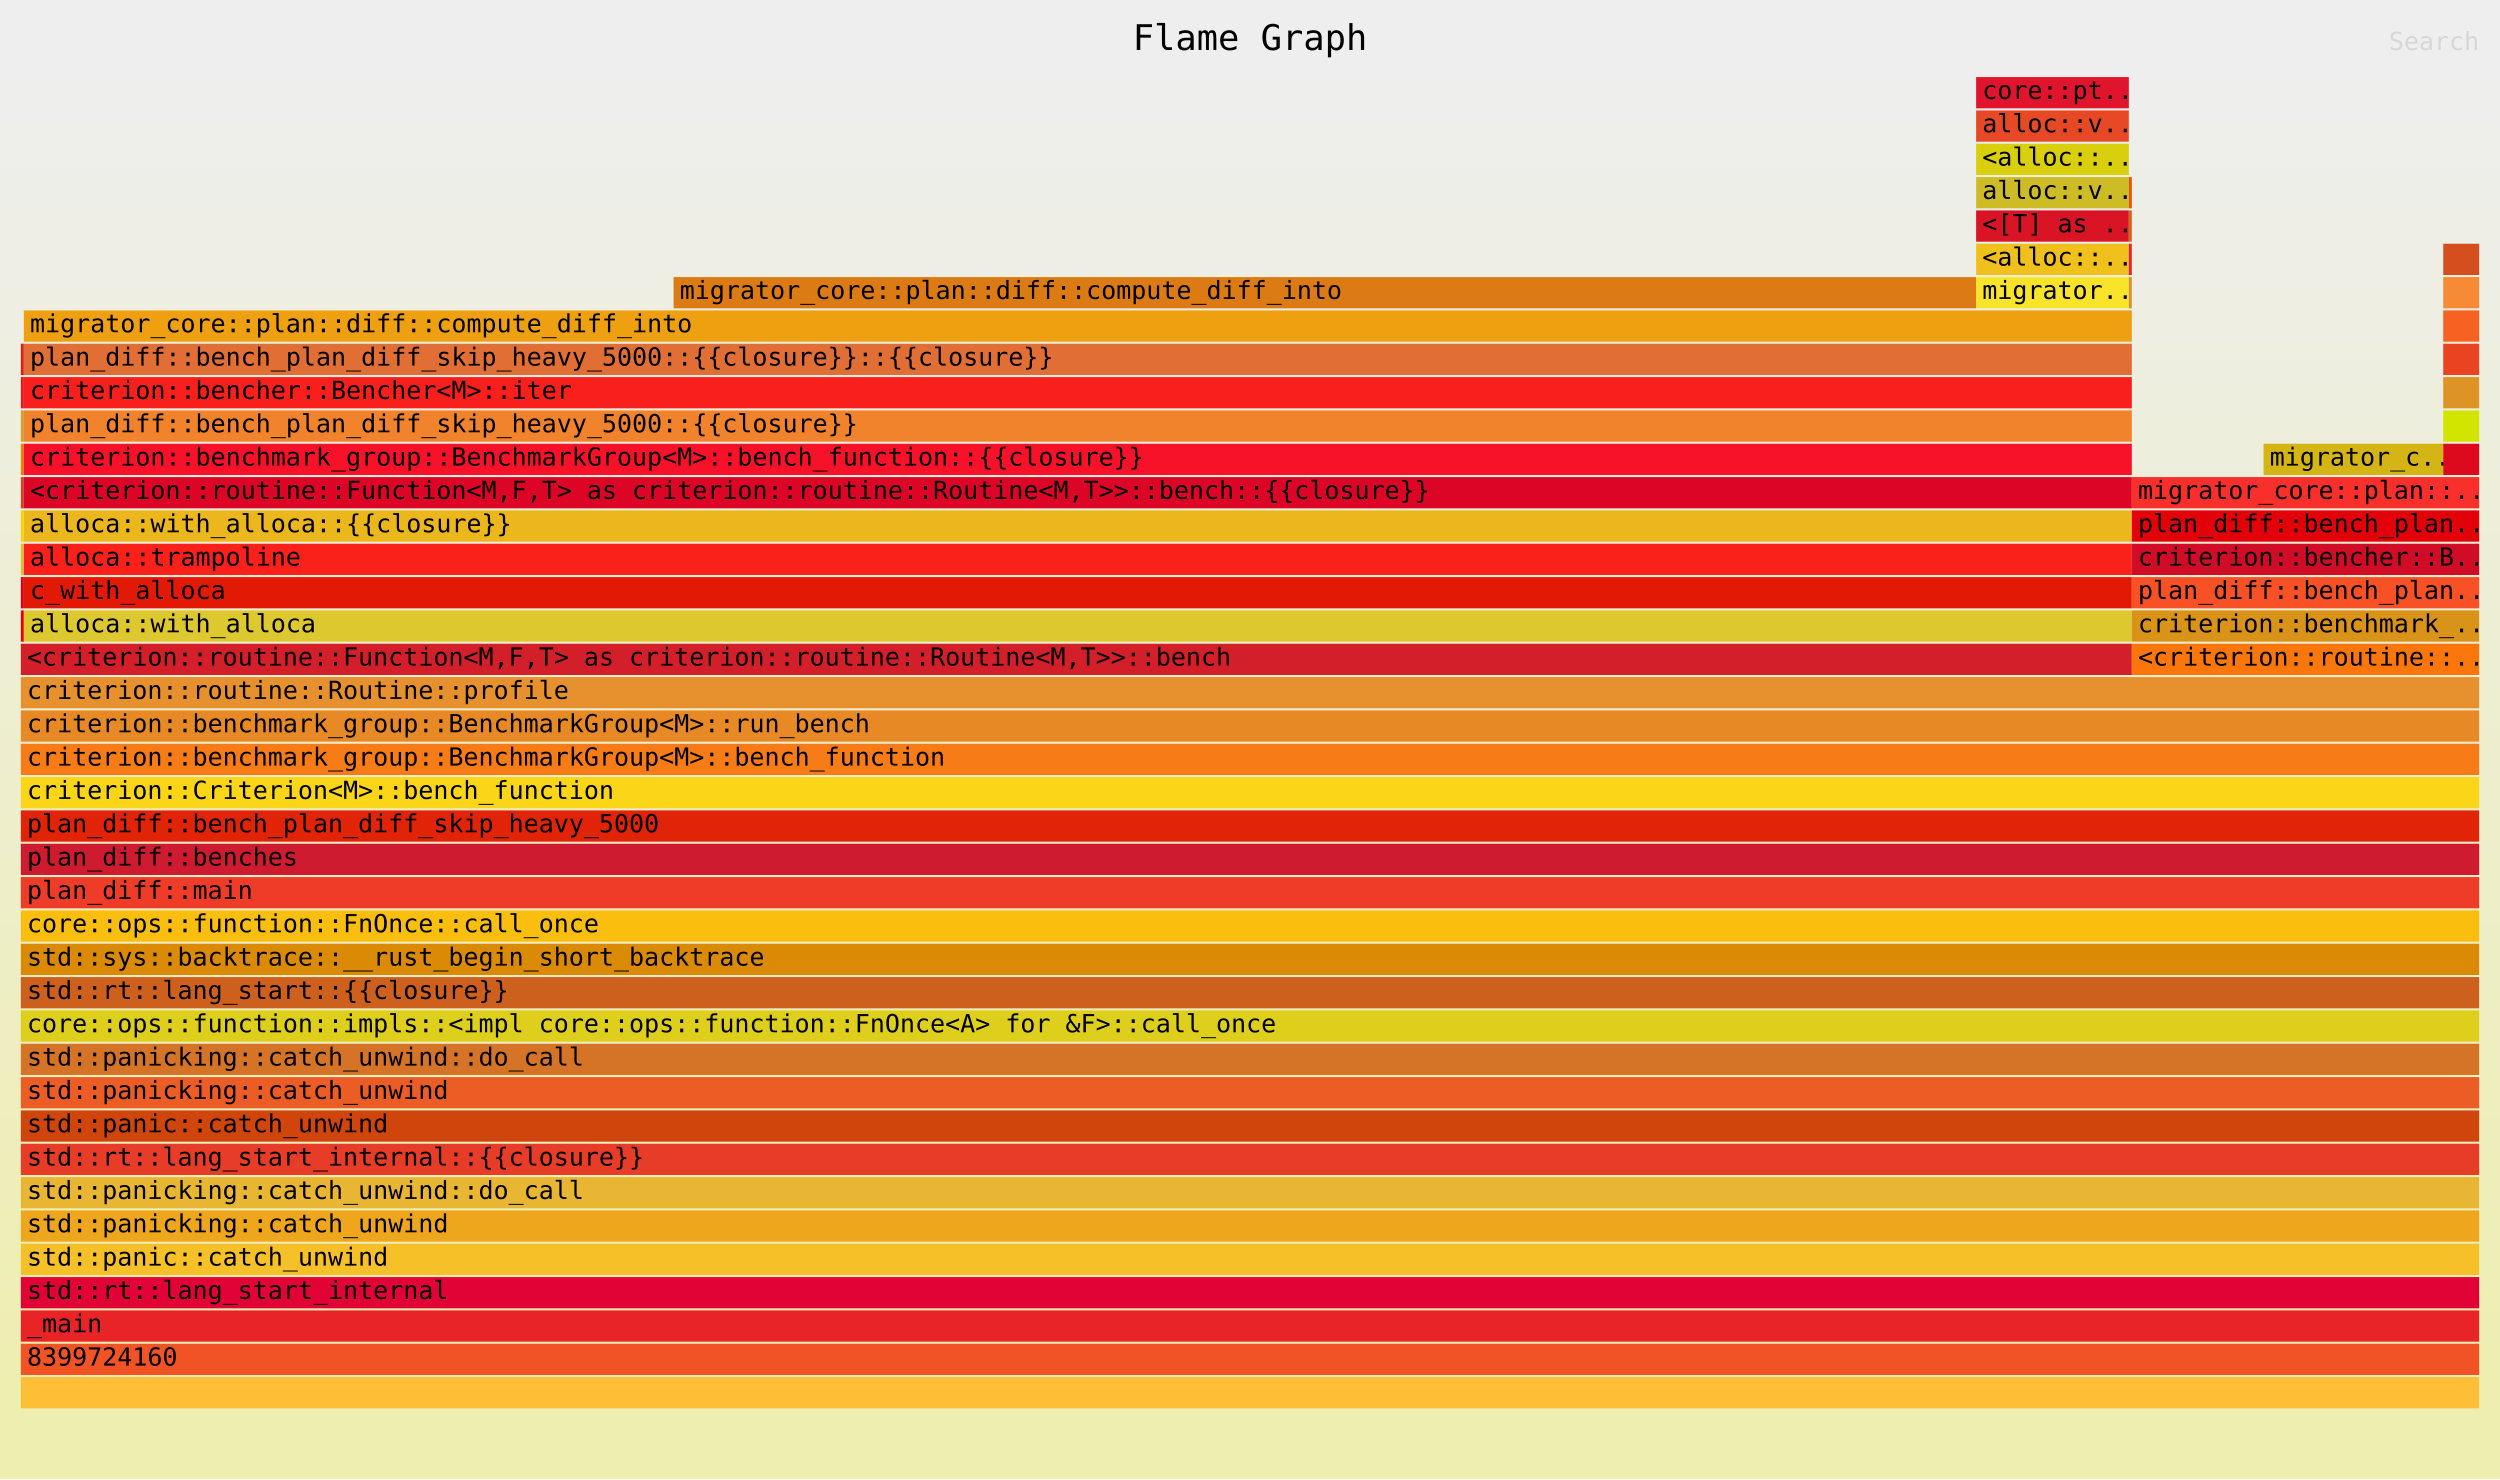
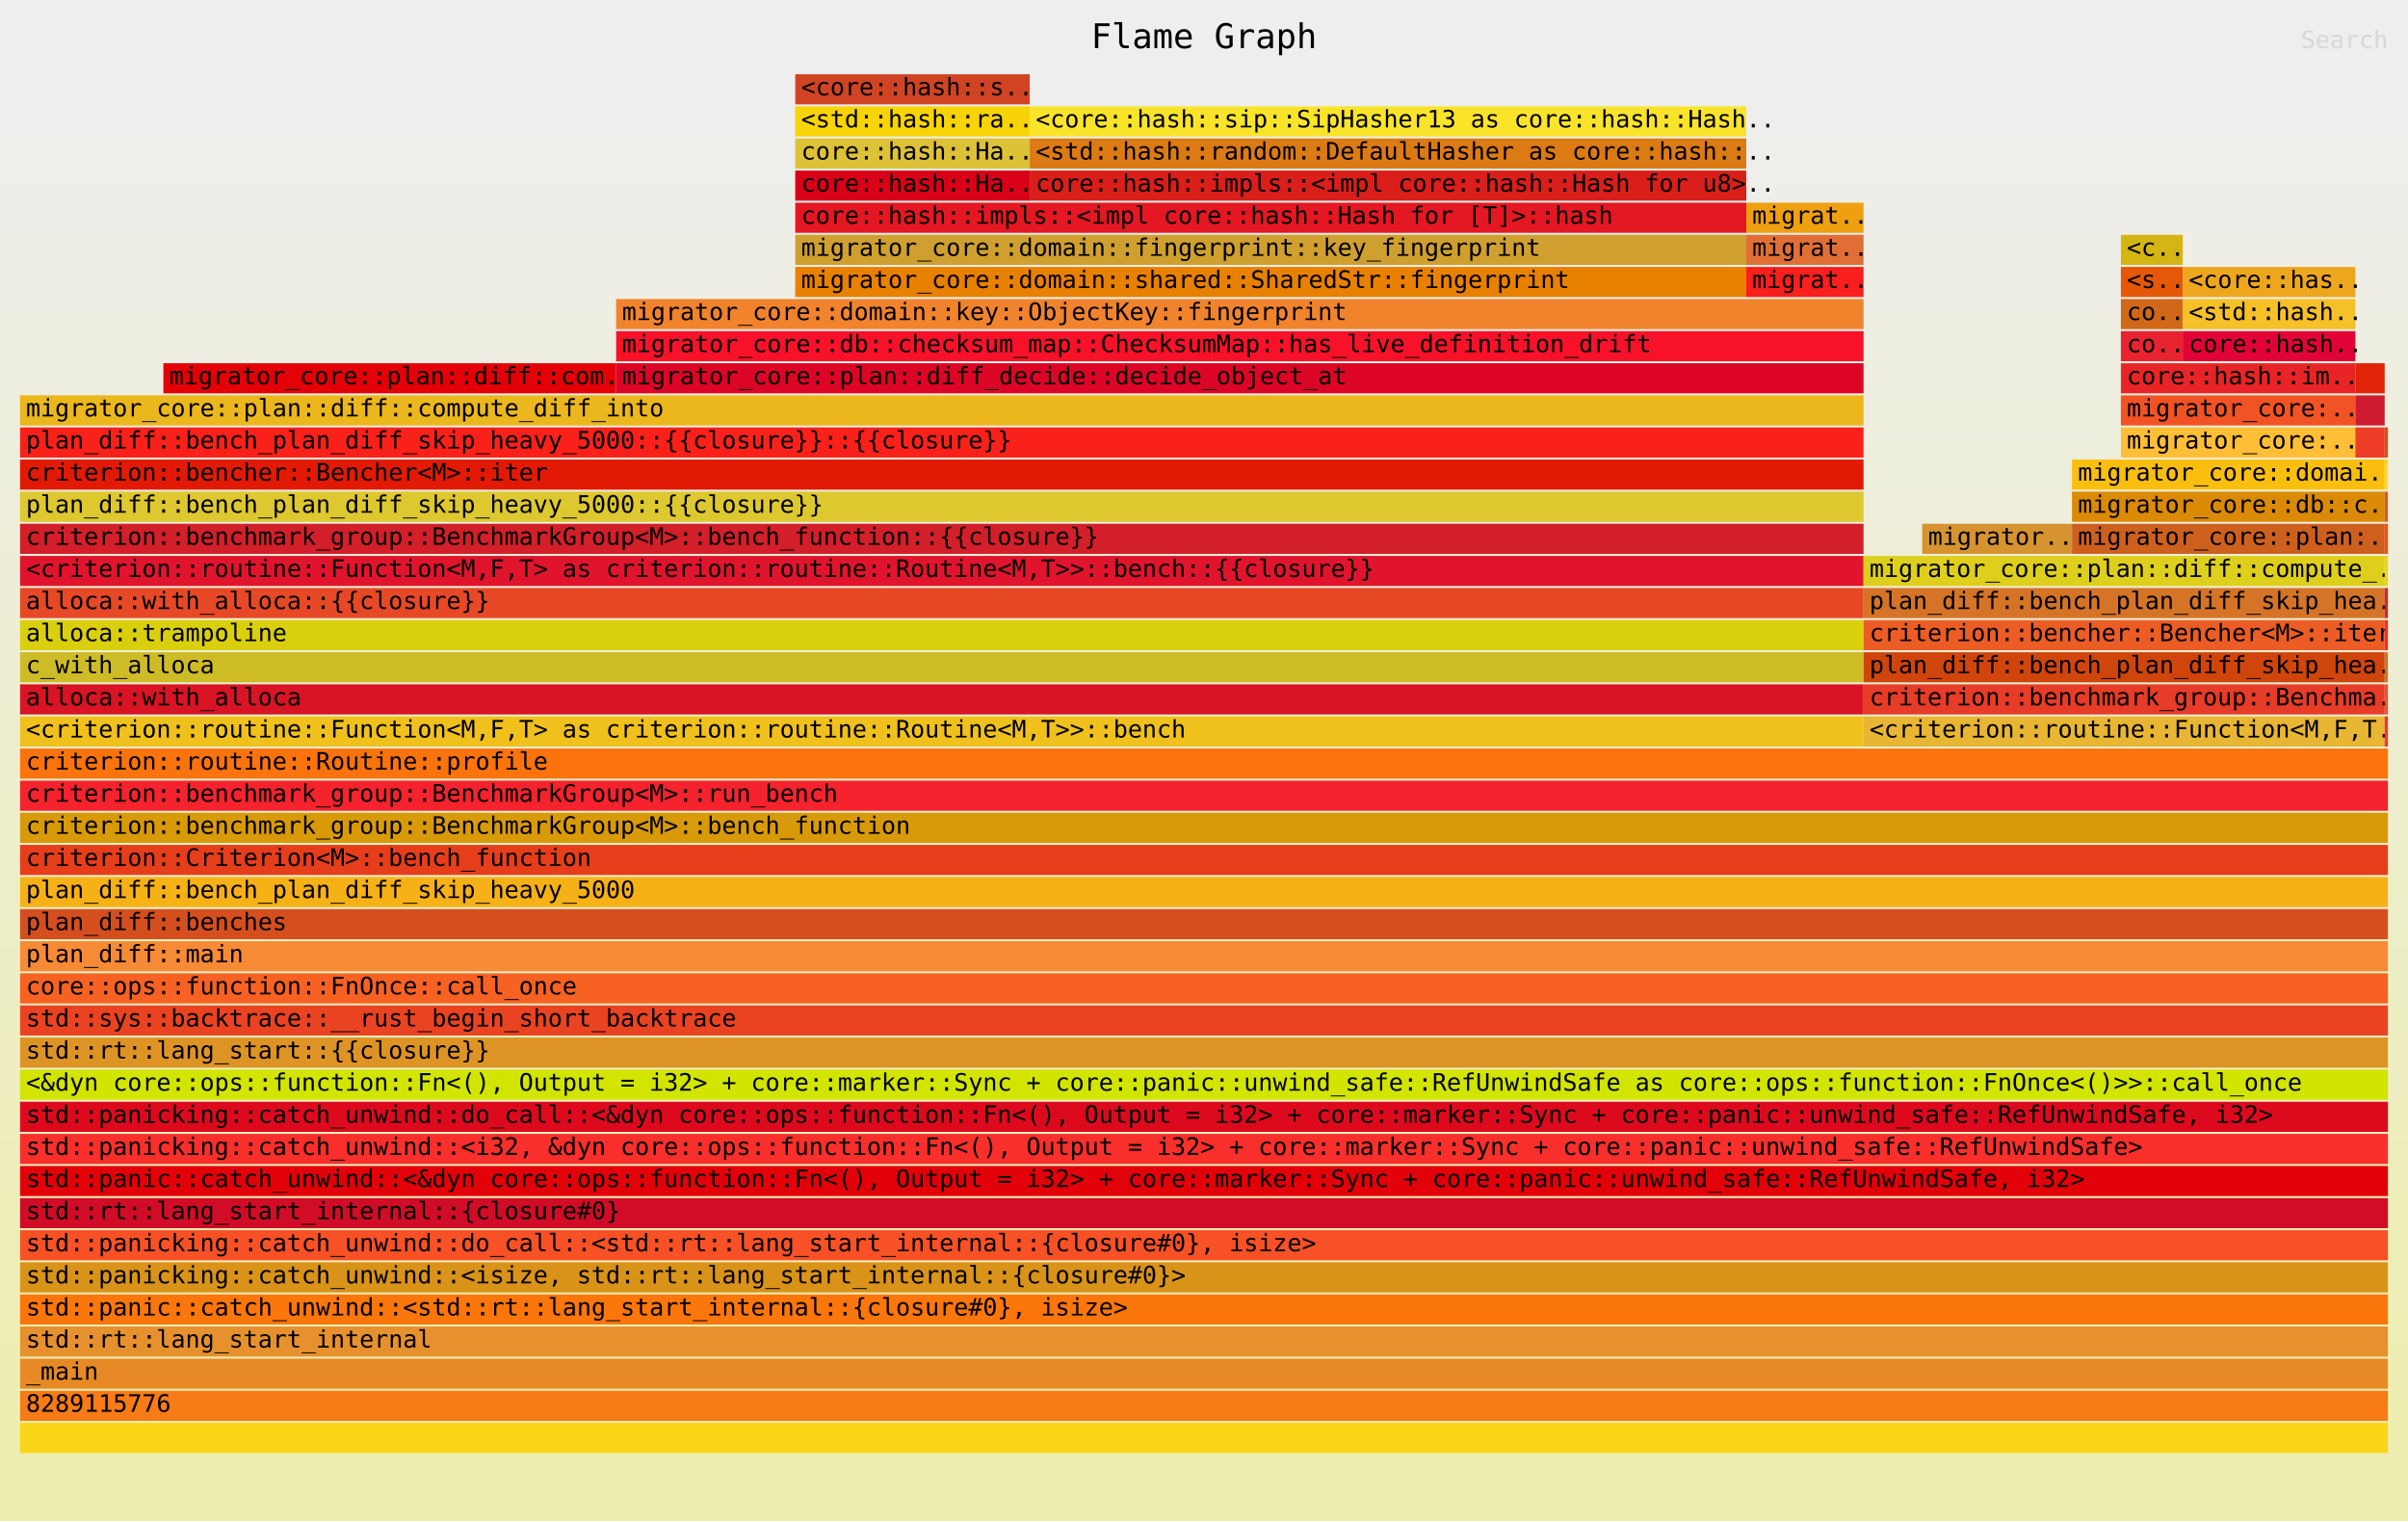
- <svg xmlns="http://www.w3.org/2000/svg" xmlns:ns1="http://github.com/jonhoo/inferno" version="1.1" width="1200" height="710" viewBox="0 0 1200 710">
+ <svg xmlns="http://www.w3.org/2000/svg" xmlns:ns1="http://github.com/jonhoo/inferno" version="1.1" width="1200" height="758" viewBox="0 0 1200 758">
  <defs>
    <linearGradient id="background" y1="0" y2="1" x1="0" x2="0">
      <stop stop-color="#eeeeee" offset="5%" />
      <stop stop-color="#eeeeb0" offset="95%" />
    </linearGradient>
  </defs>
  <style type="text/css">
text { font-family:monospace; font-size:12px }
#title { text-anchor:middle; font-size:17px; }
#matched { text-anchor:end; }
#search { text-anchor:end; opacity:0.1; cursor:pointer; }
#search:hover, #search.show { opacity:1; }
#subtitle { text-anchor:middle; font-color:rgb(160,160,160); }
#unzoom { cursor:pointer; }
#frames &gt; *:hover { stroke:black; stroke-width:0.5; cursor:pointer; }
.hide { display:none; }
.parent { opacity:0.5; }
</style>
-   <rect x="0" y="0" width="100%" height="710" fill="url(#background)" />
+   <rect x="0" y="0" width="100%" height="758" fill="url(#background)" />
  <text id="title" fill="rgb(0,0,0)" x="50%" y="24.00">Flame Graph</text>
-   <text id="details" fill="rgb(0,0,0)" x="10" y="693.00"> </text>
+   <text id="details" fill="rgb(0,0,0)" x="10" y="741.00"> </text>
  <text id="unzoom" class="hide" fill="rgb(0,0,0)" x="10" y="24.00">Reset Zoom</text>
  <text id="search" fill="rgb(0,0,0)" x="1190" y="24.00">Search</text>
-   <text id="matched" fill="rgb(0,0,0)" x="1190" y="693.00"> </text>
-   <svg id="frames" x="10" width="1180" total_samples="821">
-     <g>
-       <rect x="0%" y="293" width="0.122%" height="15" fill="rgb(227,0,7)" ns1:x="0" ns1:w="1" />
-       <text x="0.25%" y="303.50" />
-     </g>
-     <g>
-       <rect x="0%" y="277" width="0.122%" height="15" fill="rgb(217,0,24)" ns1:x="0" ns1:w="1" />
-       <text x="0.25%" y="287.50" />
-     </g>
-     <g>
-       <rect x="0%" y="261" width="0.122%" height="15" fill="rgb(221,193,54)" ns1:x="0" ns1:w="1" />
-       <text x="0.25%" y="271.50" />
-     </g>
-     <g>
-       <rect x="0%" y="245" width="0.122%" height="15" fill="rgb(248,212,6)" ns1:x="0" ns1:w="1" />
-       <text x="0.25%" y="255.50" />
-     </g>
-     <g>
-       <rect x="0%" y="229" width="0.122%" height="15" fill="rgb(208,68,35)" ns1:x="0" ns1:w="1" />
-       <text x="0.25%" y="239.50" />
-     </g>
-     <g>
-       <rect x="0%" y="213" width="0.122%" height="15" fill="rgb(232,128,0)" ns1:x="0" ns1:w="1" />
-       <text x="0.25%" y="223.50" />
-     </g>
-     <g>
-       <rect x="0%" y="197" width="0.122%" height="15" fill="rgb(207,160,47)" ns1:x="0" ns1:w="1" />
-       <text x="0.25%" y="207.50" />
-     </g>
-     <g>
-       <rect x="0%" y="181" width="0.122%" height="15" fill="rgb(228,23,34)" ns1:x="0" ns1:w="1" />
-       <text x="0.25%" y="191.50" />
-     </g>
-     <g>
-       <rect x="0%" y="165" width="0.122%" height="15" fill="rgb(218,30,26)" ns1:x="0" ns1:w="1" />
-       <text x="0.25%" y="175.50" />
-     </g>
-     <g>
-       <rect x="26.553%" y="133" width="52.984%" height="15" fill="rgb(220,122,19)" ns1:x="218" ns1:w="435" />
-       <text x="26.803%" y="143.50">migrator_core::plan::diff::compute_diff_into</text>
-     </g>
-     <g>
-       <rect x="79.537%" y="133" width="6.212%" height="15" fill="rgb(250,228,42)" ns1:x="653" ns1:w="51" />
-       <text x="79.787%" y="143.50">migrator..</text>
-     </g>
-     <g>
-       <rect x="79.537%" y="117" width="6.212%" height="15" fill="rgb(240,193,28)" ns1:x="653" ns1:w="51" />
-       <text x="79.787%" y="127.50">&lt;alloc::..</text>
-     </g>
-     <g>
-       <rect x="79.537%" y="101" width="6.212%" height="15" fill="rgb(216,20,37)" ns1:x="653" ns1:w="51" />
-       <text x="79.787%" y="111.50">&lt;[T] as ..</text>
-     </g>
-     <g>
-       <rect x="79.537%" y="85" width="6.212%" height="15" fill="rgb(206,188,39)" ns1:x="653" ns1:w="51" />
-       <text x="79.787%" y="95.50">alloc::v..</text>
-     </g>
-     <g>
-       <rect x="79.537%" y="69" width="6.212%" height="15" fill="rgb(217,207,13)" ns1:x="653" ns1:w="51" />
-       <text x="79.787%" y="79.50">&lt;alloc::..</text>
-     </g>
-     <g>
-       <rect x="79.537%" y="53" width="6.212%" height="15" fill="rgb(231,73,38)" ns1:x="653" ns1:w="51" />
-       <text x="79.787%" y="63.50">alloc::v..</text>
-     </g>
-     <g>
-       <rect x="79.537%" y="37" width="6.212%" height="15" fill="rgb(225,20,46)" ns1:x="653" ns1:w="51" />
-       <text x="79.787%" y="47.50">core::pt..</text>
-     </g>
-     <g>
-       <rect x="0%" y="309" width="85.871%" height="15" fill="rgb(210,31,41)" ns1:x="0" ns1:w="705" />
-       <text x="0.25%" y="319.50">&lt;criterion::routine::Function&lt;M,F,T&gt; as criterion::routine::Routine&lt;M,T&gt;&gt;::bench</text>
-     </g>
-     <g>
-       <rect x="0.122%" y="293" width="85.749%" height="15" fill="rgb(221,200,47)" ns1:x="1" ns1:w="704" />
-       <text x="0.372%" y="303.50">alloca::with_alloca</text>
-     </g>
-     <g>
-       <rect x="0.122%" y="277" width="85.749%" height="15" fill="rgb(226,26,5)" ns1:x="1" ns1:w="704" />
-       <text x="0.372%" y="287.50">c_with_alloca</text>
-     </g>
-     <g>
-       <rect x="0.122%" y="261" width="85.749%" height="15" fill="rgb(249,33,26)" ns1:x="1" ns1:w="704" />
-       <text x="0.372%" y="271.50">alloca::trampoline</text>
-     </g>
-     <g>
-       <rect x="0.122%" y="245" width="85.749%" height="15" fill="rgb(235,183,28)" ns1:x="1" ns1:w="704" />
-       <text x="0.372%" y="255.50">alloca::with_alloca::{{closure}}</text>
-     </g>
-     <g>
-       <rect x="0.122%" y="229" width="85.749%" height="15" fill="rgb(221,5,38)" ns1:x="1" ns1:w="704" />
-       <text x="0.372%" y="239.50">&lt;criterion::routine::Function&lt;M,F,T&gt; as criterion::routine::Routine&lt;M,T&gt;&gt;::bench::{{closure}}</text>
-     </g>
-     <g>
-       <rect x="0.122%" y="213" width="85.749%" height="15" fill="rgb(247,18,42)" ns1:x="1" ns1:w="704" />
-       <text x="0.372%" y="223.50">criterion::benchmark_group::BenchmarkGroup&lt;M&gt;::bench_function::{{closure}}</text>
-     </g>
-     <g>
-       <rect x="0.122%" y="197" width="85.749%" height="15" fill="rgb(241,131,45)" ns1:x="1" ns1:w="704" />
-       <text x="0.372%" y="207.50">plan_diff::bench_plan_diff_skip_heavy_5000::{{closure}}</text>
-     </g>
-     <g>
-       <rect x="0.122%" y="181" width="85.749%" height="15" fill="rgb(249,31,29)" ns1:x="1" ns1:w="704" />
-       <text x="0.372%" y="191.50">criterion::bencher::Bencher&lt;M&gt;::iter</text>
-     </g>
-     <g>
-       <rect x="0.122%" y="165" width="85.749%" height="15" fill="rgb(225,111,53)" ns1:x="1" ns1:w="704" />
-       <text x="0.372%" y="175.50">plan_diff::bench_plan_diff_skip_heavy_5000::{{closure}}::{{closure}}</text>
-     </g>
-     <g>
-       <rect x="0.122%" y="149" width="85.749%" height="15" fill="rgb(238,160,17)" ns1:x="1" ns1:w="704" />
-       <text x="0.372%" y="159.50">migrator_core::plan::diff::compute_diff_into</text>
-     </g>
-     <g>
-       <rect x="85.749%" y="133" width="0.122%" height="15" fill="rgb(214,148,48)" ns1:x="704" ns1:w="1" />
-       <text x="85.999%" y="143.50" />
-     </g>
-     <g>
-       <rect x="85.749%" y="117" width="0.122%" height="15" fill="rgb(232,36,49)" ns1:x="704" ns1:w="1" />
-       <text x="85.999%" y="127.50" />
-     </g>
-     <g>
-       <rect x="85.749%" y="101" width="0.122%" height="15" fill="rgb(209,103,24)" ns1:x="704" ns1:w="1" />
-       <text x="85.999%" y="111.50" />
-     </g>
-     <g>
-       <rect x="85.749%" y="85" width="0.122%" height="15" fill="rgb(229,88,8)" ns1:x="704" ns1:w="1" />
-       <text x="85.999%" y="95.50" />
-     </g>
-     <g>
-       <rect x="91.23%" y="213" width="7.308%" height="15" fill="rgb(213,181,19)" ns1:x="749" ns1:w="60" />
-       <text x="91.48%" y="223.50">migrator_c..</text>
-     </g>
-     <g>
-       <rect x="0%" y="661" width="100%" height="15" fill="rgb(254,191,54)" ns1:x="0" ns1:w="821" />
-       <text x="0.25%" y="671.50" />
-     </g>
-     <g>
-       <rect x="0%" y="645" width="100%" height="15" fill="rgb(241,83,37)" ns1:x="0" ns1:w="821" />
-       <text x="0.25%" y="655.50">8399724160</text>
-     </g>
-     <g>
-       <rect x="0%" y="629" width="100%" height="15" fill="rgb(233,36,39)" ns1:x="0" ns1:w="821" />
-       <text x="0.25%" y="639.50">_main</text>
-     </g>
-     <g>
-       <rect x="0%" y="613" width="100%" height="15" fill="rgb(226,3,54)" ns1:x="0" ns1:w="821" />
-       <text x="0.25%" y="623.50">std::rt::lang_start_internal</text>
-     </g>
-     <g>
-       <rect x="0%" y="597" width="100%" height="15" fill="rgb(245,192,40)" ns1:x="0" ns1:w="821" />
-       <text x="0.25%" y="607.50">std::panic::catch_unwind</text>
-     </g>
-     <g>
-       <rect x="0%" y="581" width="100%" height="15" fill="rgb(238,167,29)" ns1:x="0" ns1:w="821" />
-       <text x="0.25%" y="591.50">std::panicking::catch_unwind</text>
-     </g>
-     <g>
-       <rect x="0%" y="565" width="100%" height="15" fill="rgb(232,182,51)" ns1:x="0" ns1:w="821" />
-       <text x="0.25%" y="575.50">std::panicking::catch_unwind::do_call</text>
-     </g>
-     <g>
-       <rect x="0%" y="549" width="100%" height="15" fill="rgb(231,60,39)" ns1:x="0" ns1:w="821" />
-       <text x="0.25%" y="559.50">std::rt::lang_start_internal::{{closure}}</text>
-     </g>
-     <g>
-       <rect x="0%" y="533" width="100%" height="15" fill="rgb(208,69,12)" ns1:x="0" ns1:w="821" />
-       <text x="0.25%" y="543.50">std::panic::catch_unwind</text>
-     </g>
-     <g>
-       <rect x="0%" y="517" width="100%" height="15" fill="rgb(235,93,37)" ns1:x="0" ns1:w="821" />
-       <text x="0.25%" y="527.50">std::panicking::catch_unwind</text>
-     </g>
-     <g>
-       <rect x="0%" y="501" width="100%" height="15" fill="rgb(213,116,39)" ns1:x="0" ns1:w="821" />
-       <text x="0.25%" y="511.50">std::panicking::catch_unwind::do_call</text>
-     </g>
-     <g>
-       <rect x="0%" y="485" width="100%" height="15" fill="rgb(222,207,29)" ns1:x="0" ns1:w="821" />
-       <text x="0.25%" y="495.50">core::ops::function::impls::&lt;impl core::ops::function::FnOnce&lt;A&gt; for &amp;F&gt;::call_once</text>
-     </g>
-     <g>
-       <rect x="0%" y="469" width="100%" height="15" fill="rgb(206,96,30)" ns1:x="0" ns1:w="821" />
-       <text x="0.25%" y="479.50">std::rt::lang_start::{{closure}}</text>
-     </g>
-     <g>
-       <rect x="0%" y="453" width="100%" height="15" fill="rgb(218,138,4)" ns1:x="0" ns1:w="821" />
-       <text x="0.25%" y="463.50">std::sys::backtrace::__rust_begin_short_backtrace</text>
-     </g>
-     <g>
-       <rect x="0%" y="437" width="100%" height="15" fill="rgb(250,191,14)" ns1:x="0" ns1:w="821" />
-       <text x="0.25%" y="447.50">core::ops::function::FnOnce::call_once</text>
-     </g>
-     <g>
-       <rect x="0%" y="421" width="100%" height="15" fill="rgb(239,60,40)" ns1:x="0" ns1:w="821" />
-       <text x="0.25%" y="431.50">plan_diff::main</text>
-     </g>
-     <g>
-       <rect x="0%" y="405" width="100%" height="15" fill="rgb(206,27,48)" ns1:x="0" ns1:w="821" />
-       <text x="0.25%" y="415.50">plan_diff::benches</text>
-     </g>
-     <g>
-       <rect x="0%" y="389" width="100%" height="15" fill="rgb(225,35,8)" ns1:x="0" ns1:w="821" />
-       <text x="0.25%" y="399.50">plan_diff::bench_plan_diff_skip_heavy_5000</text>
-     </g>
-     <g>
-       <rect x="0%" y="373" width="100%" height="15" fill="rgb(250,213,24)" ns1:x="0" ns1:w="821" />
-       <text x="0.25%" y="383.50">criterion::Criterion&lt;M&gt;::bench_function</text>
-     </g>
-     <g>
-       <rect x="0%" y="357" width="100%" height="15" fill="rgb(247,123,22)" ns1:x="0" ns1:w="821" />
-       <text x="0.25%" y="367.50">criterion::benchmark_group::BenchmarkGroup&lt;M&gt;::bench_function</text>
-     </g>
-     <g>
-       <rect x="0%" y="341" width="100%" height="15" fill="rgb(231,138,38)" ns1:x="0" ns1:w="821" />
-       <text x="0.25%" y="351.50">criterion::benchmark_group::BenchmarkGroup&lt;M&gt;::run_bench</text>
-     </g>
-     <g>
-       <rect x="0%" y="325" width="100%" height="15" fill="rgb(231,145,46)" ns1:x="0" ns1:w="821" />
-       <text x="0.25%" y="335.50">criterion::routine::Routine::profile</text>
-     </g>
-     <g>
-       <rect x="85.871%" y="309" width="14.129%" height="15" fill="rgb(251,118,11)" ns1:x="705" ns1:w="116" />
-       <text x="86.121%" y="319.50">&lt;criterion::routine::..</text>
-     </g>
-     <g>
-       <rect x="85.871%" y="293" width="14.129%" height="15" fill="rgb(217,147,25)" ns1:x="705" ns1:w="116" />
-       <text x="86.121%" y="303.50">criterion::benchmark_..</text>
-     </g>
-     <g>
-       <rect x="85.871%" y="277" width="14.129%" height="15" fill="rgb(247,81,37)" ns1:x="705" ns1:w="116" />
-       <text x="86.121%" y="287.50">plan_diff::bench_plan..</text>
-     </g>
-     <g>
-       <rect x="85.871%" y="261" width="14.129%" height="15" fill="rgb(209,12,38)" ns1:x="705" ns1:w="116" />
-       <text x="86.121%" y="271.50">criterion::bencher::B..</text>
-     </g>
-     <g>
-       <rect x="85.871%" y="245" width="14.129%" height="15" fill="rgb(227,1,9)" ns1:x="705" ns1:w="116" />
-       <text x="86.121%" y="255.50">plan_diff::bench_plan..</text>
-     </g>
-     <g>
-       <rect x="85.871%" y="229" width="14.129%" height="15" fill="rgb(248,47,43)" ns1:x="705" ns1:w="116" />
-       <text x="86.121%" y="239.50">migrator_core::plan::..</text>
-     </g>
-     <g>
-       <rect x="98.538%" y="213" width="1.462%" height="15" fill="rgb(221,10,30)" ns1:x="809" ns1:w="12" />
-       <text x="98.788%" y="223.50" />
-     </g>
-     <g>
-       <rect x="98.538%" y="197" width="1.462%" height="15" fill="rgb(210,229,1)" ns1:x="809" ns1:w="12" />
-       <text x="98.788%" y="207.50" />
-     </g>
-     <g>
-       <rect x="98.538%" y="181" width="1.462%" height="15" fill="rgb(222,148,37)" ns1:x="809" ns1:w="12" />
-       <text x="98.788%" y="191.50" />
-     </g>
-     <g>
-       <rect x="98.538%" y="165" width="1.462%" height="15" fill="rgb(234,67,33)" ns1:x="809" ns1:w="12" />
-       <text x="98.788%" y="175.50" />
-     </g>
-     <g>
-       <rect x="98.538%" y="149" width="1.462%" height="15" fill="rgb(247,98,35)" ns1:x="809" ns1:w="12" />
-       <text x="98.788%" y="159.50" />
-     </g>
-     <g>
-       <rect x="98.538%" y="133" width="1.462%" height="15" fill="rgb(247,138,52)" ns1:x="809" ns1:w="12" />
-       <text x="98.788%" y="143.50" />
-     </g>
-     <g>
-       <rect x="98.538%" y="117" width="1.462%" height="15" fill="rgb(213,79,30)" ns1:x="809" ns1:w="12" />
-       <text x="98.788%" y="127.50" />
+   <text id="matched" fill="rgb(0,0,0)" x="1190" y="741.00"> </text>
+   <svg id="frames" x="10" width="1180" total_samples="727">
+     <g>
+       <rect x="6.052%" y="181" width="19.12%" height="15" fill="rgb(227,0,7)" ns1:x="44" ns1:w="139" />
+       <text x="6.302%" y="191.50">migrator_core::plan::diff::com..</text>
+     </g>
+     <g>
+       <rect x="32.737%" y="85" width="9.904%" height="15" fill="rgb(217,0,24)" ns1:x="238" ns1:w="72" />
+       <text x="32.987%" y="95.50">core::hash::Ha..</text>
+     </g>
+     <g>
+       <rect x="32.737%" y="69" width="9.904%" height="15" fill="rgb(221,193,54)" ns1:x="238" ns1:w="72" />
+       <text x="32.987%" y="79.50">core::hash::Ha..</text>
+     </g>
+     <g>
+       <rect x="32.737%" y="53" width="9.904%" height="15" fill="rgb(248,212,6)" ns1:x="238" ns1:w="72" />
+       <text x="32.987%" y="63.50">&lt;std::hash::ra..</text>
+     </g>
+     <g>
+       <rect x="32.737%" y="37" width="9.904%" height="15" fill="rgb(208,68,35)" ns1:x="238" ns1:w="72" />
+       <text x="32.987%" y="47.50">&lt;core::hash::s..</text>
+     </g>
+     <g>
+       <rect x="32.737%" y="133" width="40.165%" height="15" fill="rgb(232,128,0)" ns1:x="238" ns1:w="292" />
+       <text x="32.987%" y="143.50">migrator_core::domain::shared::SharedStr::fingerprint</text>
+     </g>
+     <g>
+       <rect x="32.737%" y="117" width="40.165%" height="15" fill="rgb(207,160,47)" ns1:x="238" ns1:w="292" />
+       <text x="32.987%" y="127.50">migrator_core::domain::fingerprint::key_fingerprint</text>
+     </g>
+     <g>
+       <rect x="32.737%" y="101" width="40.165%" height="15" fill="rgb(228,23,34)" ns1:x="238" ns1:w="292" />
+       <text x="32.987%" y="111.50">core::hash::impls::&lt;impl core::hash::Hash for [T]&gt;::hash</text>
+     </g>
+     <g>
+       <rect x="42.641%" y="85" width="30.261%" height="15" fill="rgb(218,30,26)" ns1:x="310" ns1:w="220" />
+       <text x="42.891%" y="95.50">core::hash::impls::&lt;impl core::hash::Hash for u8&gt;..</text>
+     </g>
+     <g>
+       <rect x="42.641%" y="69" width="30.261%" height="15" fill="rgb(220,122,19)" ns1:x="310" ns1:w="220" />
+       <text x="42.891%" y="79.50">&lt;std::hash::random::DefaultHasher as core::hash::..</text>
+     </g>
+     <g>
+       <rect x="42.641%" y="53" width="30.261%" height="15" fill="rgb(250,228,42)" ns1:x="310" ns1:w="220" />
+       <text x="42.891%" y="63.50">&lt;core::hash::sip::SipHasher13 as core::hash::Hash..</text>
+     </g>
+     <g>
+       <rect x="0%" y="357" width="77.854%" height="15" fill="rgb(240,193,28)" ns1:x="0" ns1:w="566" />
+       <text x="0.25%" y="367.50">&lt;criterion::routine::Function&lt;M,F,T&gt; as criterion::routine::Routine&lt;M,T&gt;&gt;::bench</text>
+     </g>
+     <g>
+       <rect x="0%" y="341" width="77.854%" height="15" fill="rgb(216,20,37)" ns1:x="0" ns1:w="566" />
+       <text x="0.25%" y="351.50">alloca::with_alloca</text>
+     </g>
+     <g>
+       <rect x="0%" y="325" width="77.854%" height="15" fill="rgb(206,188,39)" ns1:x="0" ns1:w="566" />
+       <text x="0.25%" y="335.50">c_with_alloca</text>
+     </g>
+     <g>
+       <rect x="0%" y="309" width="77.854%" height="15" fill="rgb(217,207,13)" ns1:x="0" ns1:w="566" />
+       <text x="0.25%" y="319.50">alloca::trampoline</text>
+     </g>
+     <g>
+       <rect x="0%" y="293" width="77.854%" height="15" fill="rgb(231,73,38)" ns1:x="0" ns1:w="566" />
+       <text x="0.25%" y="303.50">alloca::with_alloca::{{closure}}</text>
+     </g>
+     <g>
+       <rect x="0%" y="277" width="77.854%" height="15" fill="rgb(225,20,46)" ns1:x="0" ns1:w="566" />
+       <text x="0.25%" y="287.50">&lt;criterion::routine::Function&lt;M,F,T&gt; as criterion::routine::Routine&lt;M,T&gt;&gt;::bench::{{closure}}</text>
+     </g>
+     <g>
+       <rect x="0%" y="261" width="77.854%" height="15" fill="rgb(210,31,41)" ns1:x="0" ns1:w="566" />
+       <text x="0.25%" y="271.50">criterion::benchmark_group::BenchmarkGroup&lt;M&gt;::bench_function::{{closure}}</text>
+     </g>
+     <g>
+       <rect x="0%" y="245" width="77.854%" height="15" fill="rgb(221,200,47)" ns1:x="0" ns1:w="566" />
+       <text x="0.25%" y="255.50">plan_diff::bench_plan_diff_skip_heavy_5000::{{closure}}</text>
+     </g>
+     <g>
+       <rect x="0%" y="229" width="77.854%" height="15" fill="rgb(226,26,5)" ns1:x="0" ns1:w="566" />
+       <text x="0.25%" y="239.50">criterion::bencher::Bencher&lt;M&gt;::iter</text>
+     </g>
+     <g>
+       <rect x="0%" y="213" width="77.854%" height="15" fill="rgb(249,33,26)" ns1:x="0" ns1:w="566" />
+       <text x="0.25%" y="223.50">plan_diff::bench_plan_diff_skip_heavy_5000::{{closure}}::{{closure}}</text>
+     </g>
+     <g>
+       <rect x="0%" y="197" width="77.854%" height="15" fill="rgb(235,183,28)" ns1:x="0" ns1:w="566" />
+       <text x="0.25%" y="207.50">migrator_core::plan::diff::compute_diff_into</text>
+     </g>
+     <g>
+       <rect x="25.172%" y="181" width="52.682%" height="15" fill="rgb(221,5,38)" ns1:x="183" ns1:w="383" />
+       <text x="25.422%" y="191.50">migrator_core::plan::diff_decide::decide_object_at</text>
+     </g>
+     <g>
+       <rect x="25.172%" y="165" width="52.682%" height="15" fill="rgb(247,18,42)" ns1:x="183" ns1:w="383" />
+       <text x="25.422%" y="175.50">migrator_core::db::checksum_map::ChecksumMap::has_live_definition_drift</text>
+     </g>
+     <g>
+       <rect x="25.172%" y="149" width="52.682%" height="15" fill="rgb(241,131,45)" ns1:x="183" ns1:w="383" />
+       <text x="25.422%" y="159.50">migrator_core::domain::key::ObjectKey::fingerprint</text>
+     </g>
+     <g>
+       <rect x="72.902%" y="133" width="4.952%" height="15" fill="rgb(249,31,29)" ns1:x="530" ns1:w="36" />
+       <text x="73.152%" y="143.50">migrat..</text>
+     </g>
+     <g>
+       <rect x="72.902%" y="117" width="4.952%" height="15" fill="rgb(225,111,53)" ns1:x="530" ns1:w="36" />
+       <text x="73.152%" y="127.50">migrat..</text>
+     </g>
+     <g>
+       <rect x="72.902%" y="101" width="4.952%" height="15" fill="rgb(238,160,17)" ns1:x="530" ns1:w="36" />
+       <text x="73.152%" y="111.50">migrat..</text>
+     </g>
+     <g>
+       <rect x="80.33%" y="261" width="6.327%" height="15" fill="rgb(214,148,48)" ns1:x="584" ns1:w="46" />
+       <text x="80.58%" y="271.50">migrator..</text>
+     </g>
+     <g>
+       <rect x="88.721%" y="165" width="2.614%" height="15" fill="rgb(232,36,49)" ns1:x="645" ns1:w="19" />
+       <text x="88.971%" y="175.50">co..</text>
+     </g>
+     <g>
+       <rect x="88.721%" y="149" width="2.614%" height="15" fill="rgb(209,103,24)" ns1:x="645" ns1:w="19" />
+       <text x="88.971%" y="159.50">co..</text>
+     </g>
+     <g>
+       <rect x="88.721%" y="133" width="2.614%" height="15" fill="rgb(229,88,8)" ns1:x="645" ns1:w="19" />
+       <text x="88.971%" y="143.50">&lt;s..</text>
+     </g>
+     <g>
+       <rect x="88.721%" y="117" width="2.614%" height="15" fill="rgb(213,181,19)" ns1:x="645" ns1:w="19" />
+       <text x="88.971%" y="127.50">&lt;c..</text>
+     </g>
+     <g>
+       <rect x="88.721%" y="213" width="9.904%" height="15" fill="rgb(254,191,54)" ns1:x="645" ns1:w="72" />
+       <text x="88.971%" y="223.50">migrator_core:..</text>
+     </g>
+     <g>
+       <rect x="88.721%" y="197" width="9.904%" height="15" fill="rgb(241,83,37)" ns1:x="645" ns1:w="72" />
+       <text x="88.971%" y="207.50">migrator_core:..</text>
+     </g>
+     <g>
+       <rect x="88.721%" y="181" width="9.904%" height="15" fill="rgb(233,36,39)" ns1:x="645" ns1:w="72" />
+       <text x="88.971%" y="191.50">core::hash::im..</text>
+     </g>
+     <g>
+       <rect x="91.334%" y="165" width="7.29%" height="15" fill="rgb(226,3,54)" ns1:x="664" ns1:w="53" />
+       <text x="91.584%" y="175.50">core::hash..</text>
+     </g>
+     <g>
+       <rect x="91.334%" y="149" width="7.29%" height="15" fill="rgb(245,192,40)" ns1:x="664" ns1:w="53" />
+       <text x="91.584%" y="159.50">&lt;std::hash..</text>
+     </g>
+     <g>
+       <rect x="91.334%" y="133" width="7.29%" height="15" fill="rgb(238,167,29)" ns1:x="664" ns1:w="53" />
+       <text x="91.584%" y="143.50">&lt;core::has..</text>
+     </g>
+     <g>
+       <rect x="77.854%" y="357" width="22.008%" height="15" fill="rgb(232,182,51)" ns1:x="566" ns1:w="160" />
+       <text x="78.104%" y="367.50">&lt;criterion::routine::Function&lt;M,F,T..</text>
+     </g>
+     <g>
+       <rect x="77.854%" y="341" width="22.008%" height="15" fill="rgb(231,60,39)" ns1:x="566" ns1:w="160" />
+       <text x="78.104%" y="351.50">criterion::benchmark_group::Benchma..</text>
+     </g>
+     <g>
+       <rect x="77.854%" y="325" width="22.008%" height="15" fill="rgb(208,69,12)" ns1:x="566" ns1:w="160" />
+       <text x="78.104%" y="335.50">plan_diff::bench_plan_diff_skip_hea..</text>
+     </g>
+     <g>
+       <rect x="77.854%" y="309" width="22.008%" height="15" fill="rgb(235,93,37)" ns1:x="566" ns1:w="160" />
+       <text x="78.104%" y="319.50">criterion::bencher::Bencher&lt;M&gt;::iter</text>
+     </g>
+     <g>
+       <rect x="77.854%" y="293" width="22.008%" height="15" fill="rgb(213,116,39)" ns1:x="566" ns1:w="160" />
+       <text x="78.104%" y="303.50">plan_diff::bench_plan_diff_skip_hea..</text>
+     </g>
+     <g>
+       <rect x="77.854%" y="277" width="22.008%" height="15" fill="rgb(222,207,29)" ns1:x="566" ns1:w="160" />
+       <text x="78.104%" y="287.50">migrator_core::plan::diff::compute_..</text>
+     </g>
+     <g>
+       <rect x="86.657%" y="261" width="13.205%" height="15" fill="rgb(206,96,30)" ns1:x="630" ns1:w="96" />
+       <text x="86.907%" y="271.50">migrator_core::plan:..</text>
+     </g>
+     <g>
+       <rect x="86.657%" y="245" width="13.205%" height="15" fill="rgb(218,138,4)" ns1:x="630" ns1:w="96" />
+       <text x="86.907%" y="255.50">migrator_core::db::c..</text>
+     </g>
+     <g>
+       <rect x="86.657%" y="229" width="13.205%" height="15" fill="rgb(250,191,14)" ns1:x="630" ns1:w="96" />
+       <text x="86.907%" y="239.50">migrator_core::domai..</text>
+     </g>
+     <g>
+       <rect x="98.624%" y="213" width="1.238%" height="15" fill="rgb(239,60,40)" ns1:x="717" ns1:w="9" />
+       <text x="98.874%" y="223.50" />
+     </g>
+     <g>
+       <rect x="98.624%" y="197" width="1.238%" height="15" fill="rgb(206,27,48)" ns1:x="717" ns1:w="9" />
+       <text x="98.874%" y="207.50" />
+     </g>
+     <g>
+       <rect x="98.624%" y="181" width="1.238%" height="15" fill="rgb(225,35,8)" ns1:x="717" ns1:w="9" />
+       <text x="98.874%" y="191.50" />
+     </g>
+     <g>
+       <rect x="0%" y="709" width="100%" height="15" fill="rgb(250,213,24)" ns1:x="0" ns1:w="727" />
+       <text x="0.25%" y="719.50" />
+     </g>
+     <g>
+       <rect x="0%" y="693" width="100%" height="15" fill="rgb(247,123,22)" ns1:x="0" ns1:w="727" />
+       <text x="0.25%" y="703.50">8289115776</text>
+     </g>
+     <g>
+       <rect x="0%" y="677" width="100%" height="15" fill="rgb(231,138,38)" ns1:x="0" ns1:w="727" />
+       <text x="0.25%" y="687.50">_main</text>
+     </g>
+     <g>
+       <rect x="0%" y="661" width="100%" height="15" fill="rgb(231,145,46)" ns1:x="0" ns1:w="727" />
+       <text x="0.25%" y="671.50">std::rt::lang_start_internal</text>
+     </g>
+     <g>
+       <rect x="0%" y="645" width="100%" height="15" fill="rgb(251,118,11)" ns1:x="0" ns1:w="727" />
+       <text x="0.25%" y="655.50">std::panic::catch_unwind::&lt;std::rt::lang_start_internal::{closure#0}, isize&gt;</text>
+     </g>
+     <g>
+       <rect x="0%" y="629" width="100%" height="15" fill="rgb(217,147,25)" ns1:x="0" ns1:w="727" />
+       <text x="0.25%" y="639.50">std::panicking::catch_unwind::&lt;isize, std::rt::lang_start_internal::{closure#0}&gt;</text>
+     </g>
+     <g>
+       <rect x="0%" y="613" width="100%" height="15" fill="rgb(247,81,37)" ns1:x="0" ns1:w="727" />
+       <text x="0.25%" y="623.50">std::panicking::catch_unwind::do_call::&lt;std::rt::lang_start_internal::{closure#0}, isize&gt;</text>
+     </g>
+     <g>
+       <rect x="0%" y="597" width="100%" height="15" fill="rgb(209,12,38)" ns1:x="0" ns1:w="727" />
+       <text x="0.25%" y="607.50">std::rt::lang_start_internal::{closure#0}</text>
+     </g>
+     <g>
+       <rect x="0%" y="581" width="100%" height="15" fill="rgb(227,1,9)" ns1:x="0" ns1:w="727" />
+       <text x="0.25%" y="591.50">std::panic::catch_unwind::&lt;&amp;dyn core::ops::function::Fn&lt;(), Output = i32&gt; + core::marker::Sync + core::panic::unwind_safe::RefUnwindSafe, i32&gt;</text>
+     </g>
+     <g>
+       <rect x="0%" y="565" width="100%" height="15" fill="rgb(248,47,43)" ns1:x="0" ns1:w="727" />
+       <text x="0.25%" y="575.50">std::panicking::catch_unwind::&lt;i32, &amp;dyn core::ops::function::Fn&lt;(), Output = i32&gt; + core::marker::Sync + core::panic::unwind_safe::RefUnwindSafe&gt;</text>
+     </g>
+     <g>
+       <rect x="0%" y="549" width="100%" height="15" fill="rgb(221,10,30)" ns1:x="0" ns1:w="727" />
+       <text x="0.25%" y="559.50">std::panicking::catch_unwind::do_call::&lt;&amp;dyn core::ops::function::Fn&lt;(), Output = i32&gt; + core::marker::Sync + core::panic::unwind_safe::RefUnwindSafe, i32&gt;</text>
+     </g>
+     <g>
+       <rect x="0%" y="533" width="100%" height="15" fill="rgb(210,229,1)" ns1:x="0" ns1:w="727" />
+       <text x="0.25%" y="543.50">&lt;&amp;dyn core::ops::function::Fn&lt;(), Output = i32&gt; + core::marker::Sync + core::panic::unwind_safe::RefUnwindSafe as core::ops::function::FnOnce&lt;()&gt;&gt;::call_once</text>
+     </g>
+     <g>
+       <rect x="0%" y="517" width="100%" height="15" fill="rgb(222,148,37)" ns1:x="0" ns1:w="727" />
+       <text x="0.25%" y="527.50">std::rt::lang_start::{{closure}}</text>
+     </g>
+     <g>
+       <rect x="0%" y="501" width="100%" height="15" fill="rgb(234,67,33)" ns1:x="0" ns1:w="727" />
+       <text x="0.25%" y="511.50">std::sys::backtrace::__rust_begin_short_backtrace</text>
+     </g>
+     <g>
+       <rect x="0%" y="485" width="100%" height="15" fill="rgb(247,98,35)" ns1:x="0" ns1:w="727" />
+       <text x="0.25%" y="495.50">core::ops::function::FnOnce::call_once</text>
+     </g>
+     <g>
+       <rect x="0%" y="469" width="100%" height="15" fill="rgb(247,138,52)" ns1:x="0" ns1:w="727" />
+       <text x="0.25%" y="479.50">plan_diff::main</text>
+     </g>
+     <g>
+       <rect x="0%" y="453" width="100%" height="15" fill="rgb(213,79,30)" ns1:x="0" ns1:w="727" />
+       <text x="0.25%" y="463.50">plan_diff::benches</text>
+     </g>
+     <g>
+       <rect x="0%" y="437" width="100%" height="15" fill="rgb(246,177,23)" ns1:x="0" ns1:w="727" />
+       <text x="0.25%" y="447.50">plan_diff::bench_plan_diff_skip_heavy_5000</text>
+     </g>
+     <g>
+       <rect x="0%" y="421" width="100%" height="15" fill="rgb(230,62,27)" ns1:x="0" ns1:w="727" />
+       <text x="0.25%" y="431.50">criterion::Criterion&lt;M&gt;::bench_function</text>
+     </g>
+     <g>
+       <rect x="0%" y="405" width="100%" height="15" fill="rgb(216,154,8)" ns1:x="0" ns1:w="727" />
+       <text x="0.25%" y="415.50">criterion::benchmark_group::BenchmarkGroup&lt;M&gt;::bench_function</text>
+     </g>
+     <g>
+       <rect x="0%" y="389" width="100%" height="15" fill="rgb(244,35,45)" ns1:x="0" ns1:w="727" />
+       <text x="0.25%" y="399.50">criterion::benchmark_group::BenchmarkGroup&lt;M&gt;::run_bench</text>
+     </g>
+     <g>
+       <rect x="0%" y="373" width="100%" height="15" fill="rgb(251,115,12)" ns1:x="0" ns1:w="727" />
+       <text x="0.25%" y="383.50">criterion::routine::Routine::profile</text>
+     </g>
+     <g>
+       <rect x="99.862%" y="357" width="0.138%" height="15" fill="rgb(240,54,50)" ns1:x="726" ns1:w="1" />
+       <text x="100.112%" y="367.50" />
+     </g>
+     <g>
+       <rect x="99.862%" y="341" width="0.138%" height="15" fill="rgb(233,84,52)" ns1:x="726" ns1:w="1" />
+       <text x="100.112%" y="351.50" />
+     </g>
+     <g>
+       <rect x="99.862%" y="325" width="0.138%" height="15" fill="rgb(207,117,47)" ns1:x="726" ns1:w="1" />
+       <text x="100.112%" y="335.50" />
+     </g>
+     <g>
+       <rect x="99.862%" y="309" width="0.138%" height="15" fill="rgb(249,43,39)" ns1:x="726" ns1:w="1" />
+       <text x="100.112%" y="319.50" />
+     </g>
+     <g>
+       <rect x="99.862%" y="293" width="0.138%" height="15" fill="rgb(209,38,44)" ns1:x="726" ns1:w="1" />
+       <text x="100.112%" y="303.50" />
+     </g>
+     <g>
+       <rect x="99.862%" y="277" width="0.138%" height="15" fill="rgb(236,212,23)" ns1:x="726" ns1:w="1" />
+       <text x="100.112%" y="287.50" />
+     </g>
+     <g>
+       <rect x="99.862%" y="261" width="0.138%" height="15" fill="rgb(242,79,21)" ns1:x="726" ns1:w="1" />
+       <text x="100.112%" y="271.50" />
+     </g>
+     <g>
+       <rect x="99.862%" y="245" width="0.138%" height="15" fill="rgb(211,96,35)" ns1:x="726" ns1:w="1" />
+       <text x="100.112%" y="255.50" />
+     </g>
+     <g>
+       <rect x="99.862%" y="229" width="0.138%" height="15" fill="rgb(253,215,40)" ns1:x="726" ns1:w="1" />
+       <text x="100.112%" y="239.50" />
+     </g>
+     <g>
+       <rect x="99.862%" y="213" width="0.138%" height="15" fill="rgb(211,81,21)" ns1:x="726" ns1:w="1" />
+       <text x="100.112%" y="223.50" />
    </g>
  </svg>
</svg>
